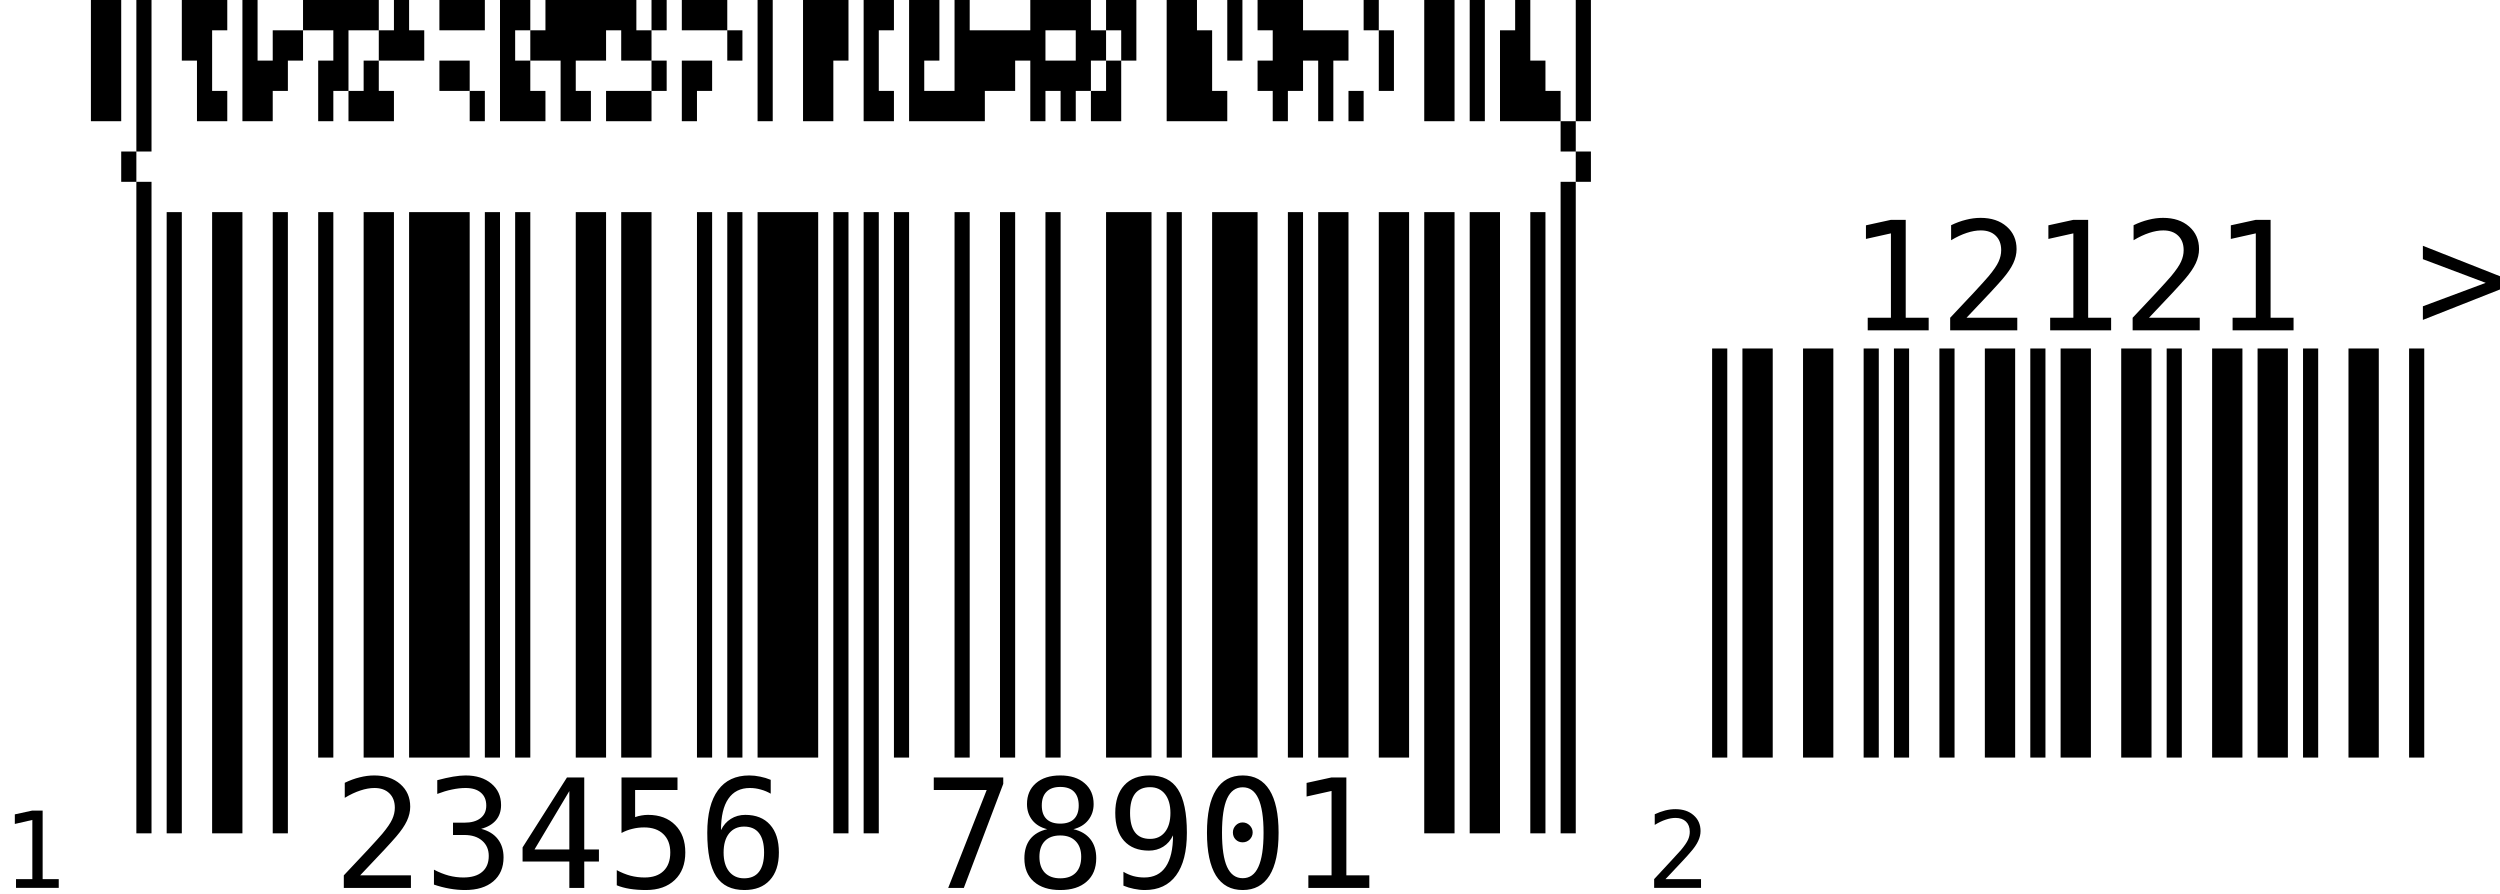
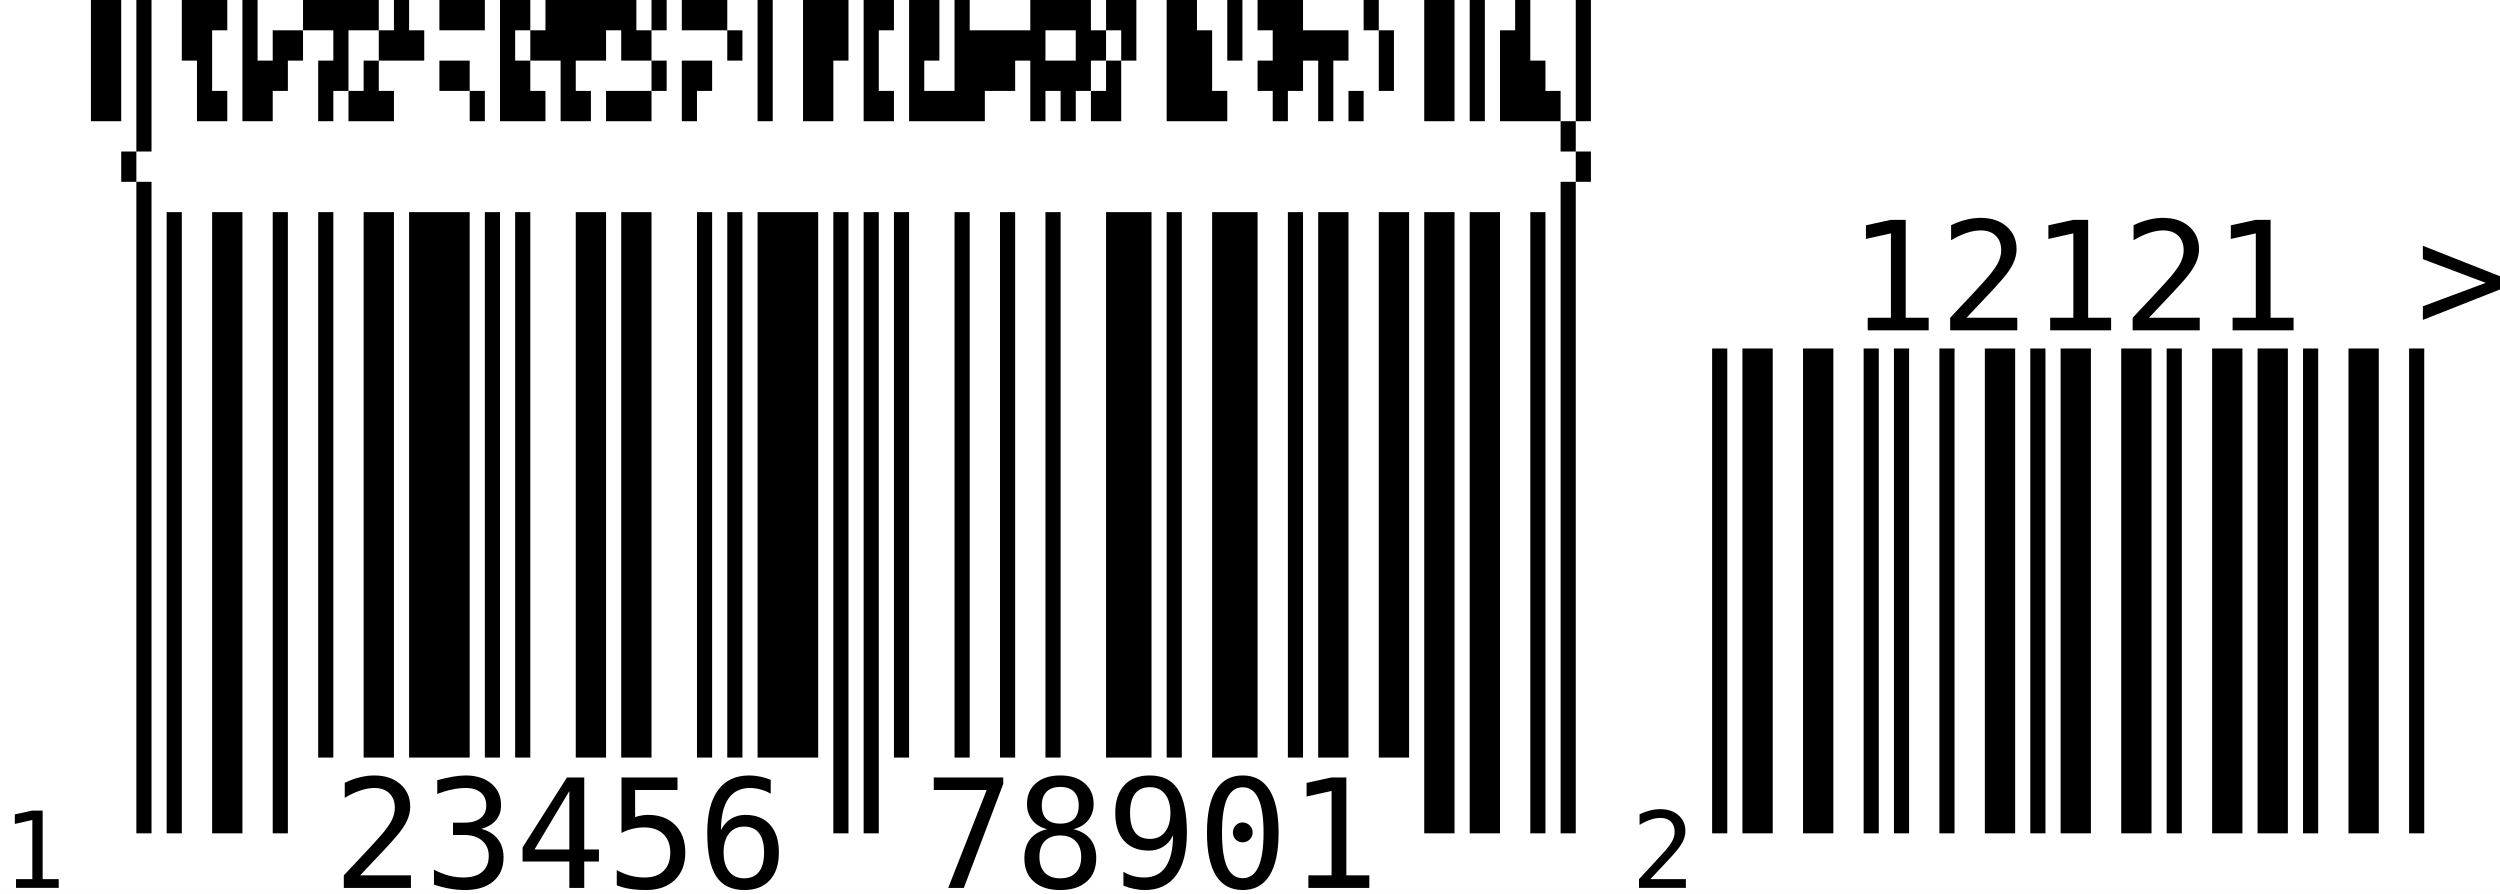
<svg xmlns="http://www.w3.org/2000/svg" width="330" height="118" version="1.1">
  <g id="barcode" fill="#000000">
    <rect x="0" y="0" width="330" height="118" fill="#FFFFFF" />
-     <path d="M12 0h4v16h-4ZM18 0h2v20h-2ZM24 0h6v4h-6ZM32 0h2v8h-2ZM40 0h10v4h-10ZM52 0h2v4h-2ZM58 0h6v4h-6ZM66 0h4v4h-4ZM72 0h12v4h-12ZM86 0h2v4h-2ZM90 0h6v4h-6ZM100 0h2v16h-2ZM106 0h6v8h-6ZM114 0h4v4h-4ZM120 0h4v8h-4ZM126 0h2v4h-2ZM136 0h8v4h-8ZM146 0h4v4h-4ZM154 0h4v4h-4ZM162 0h2v8h-2ZM166 0h6v4h-6ZM180 0h2v4h-2ZM188 0h4v16h-4ZM194 0h2v16h-2ZM200 0h2v4h-2ZM208 0h2v16h-2ZM24 4h4v4h-4ZM36 4h4v4h-4ZM44 4h2v4h-2ZM50 4h6v4h-6ZM66 4h2v4h-2ZM70 4h10v4h-10ZM82 4h4v4h-4ZM96 4h2v4h-2ZM114 4h2v8h-2ZM126 4h12v4h-12ZM142 4h4v4h-4ZM148 4h2v4h-2ZM154 4h6v8h-6ZM168 4h10v4h-10ZM182 4h2v8h-2ZM198 4h4v4h-4ZM26 8h2v4h-2ZM32 8h6v4h-6ZM42 8h4v4h-4ZM48 8h2v4h-2ZM58 8h4v4h-4ZM66 8h4v4h-4ZM74 8h2v4h-2ZM86 8h2v4h-2ZM90 8h4v4h-4ZM106 8h4v8h-4ZM120 8h2v4h-2ZM126 8h8v4h-8ZM136 8h8v4h-8ZM146 8h2v4h-2ZM166 8h6v4h-6ZM174 8h2v8h-2ZM198 8h6v4h-6ZM26 12h4v4h-4ZM32 12h4v4h-4ZM42 12h2v4h-2ZM46 12h6v4h-6ZM62 12h2v4h-2ZM66 12h6v4h-6ZM74 12h4v4h-4ZM80 12h6v4h-6ZM90 12h2v4h-2ZM114 12h4v4h-4ZM120 12h10v4h-10ZM136 12h2v4h-2ZM140 12h2v4h-2ZM144 12h4v4h-4ZM154 12h8v4h-8ZM168 12h2v4h-2ZM178 12h2v4h-2ZM198 12h8v4h-8ZM206 16h2v4h-2ZM16 20h2v4h-2ZM208 20h2v4h-2ZM18 24h2v86h-2ZM206 24h2v86h-2ZM22 28h2v82h-2ZM28 28h4v82h-4ZM36 28h2v82h-2ZM42 28h2v72h-2ZM48 28h4v72h-4ZM54 28h8v72h-8ZM64 28h2v72h-2ZM68 28h2v72h-2ZM76 28h4v72h-4ZM82 28h4v72h-4ZM92 28h2v72h-2ZM96 28h2v72h-2ZM100 28h8v72h-8ZM110 28h2v82h-2ZM114 28h2v82h-2ZM118 28h2v72h-2ZM126 28h2v72h-2ZM132 28h2v72h-2ZM138 28h2v72h-2ZM146 28h6v72h-6ZM154 28h2v72h-2ZM160 28h6v72h-6ZM170 28h2v72h-2ZM174 28h4v72h-4ZM182 28h4v72h-4ZM188 28h4v82h-4ZM194 28h4v82h-4ZM202 28h2v82h-2ZM226 46h2v54h-2ZM230 46h4v54h-4ZM238 46h4v54h-4ZM246 46h2v54h-2ZM250 46h2v54h-2ZM256 46h2v54h-2ZM262 46h4v54h-4ZM268 46h2v54h-2ZM272 46h4v54h-4ZM280 46h4v54h-4ZM286 46h2v54h-2ZM292 46h4v54h-4ZM298 46h4v54h-4ZM304 46h2v54h-2ZM310 46h4v54h-4ZM318 46h2v54h-2Z" />
+     <path d="M12 0h4v16h-4ZM18 0h2v20h-2ZM24 0h6v4h-6ZM32 0h2v8h-2ZM40 0h10v4h-10ZM52 0h2v4h-2ZM58 0h6v4h-6ZM66 0h4v4h-4ZM72 0h12v4h-12ZM86 0h2v4h-2ZM90 0h6v4h-6ZM100 0h2v16h-2ZM106 0h6v8h-6ZM114 0h4v4h-4ZM120 0h4v8h-4ZM126 0h2v4h-2ZM136 0h8v4h-8ZM146 0h4v4h-4ZM154 0h4v4h-4ZM162 0h2v8h-2ZM166 0h6v4h-6ZM180 0h2v4h-2ZM188 0h4v16h-4ZM194 0h2v16h-2ZM200 0h2v4h-2ZM208 0h2v16h-2ZM24 4h4v4h-4ZM36 4h4v4h-4ZM44 4h2v4h-2ZM50 4h6v4h-6ZM66 4h2v4h-2ZM70 4h10v4h-10ZM82 4h4v4h-4ZM96 4h2v4h-2ZM114 4h2v8h-2ZM126 4h12v4h-12ZM142 4h4v4h-4ZM148 4h2v4h-2ZM154 4h6v8h-6ZM168 4h10v4h-10ZM182 4h2v8h-2ZM198 4h4v4h-4ZM26 8h2v4h-2ZM32 8h6v4h-6ZM42 8h4v4h-4ZM48 8h2v4h-2ZM58 8h4v4h-4ZM66 8h4v4h-4ZM74 8h2v4h-2ZM86 8h2v4h-2ZM90 8h4v4h-4ZM106 8h4v8h-4ZM120 8h2v4h-2ZM126 8h8v4h-8ZM136 8h8v4h-8ZM146 8h2v4h-2ZM166 8h6v4h-6ZM174 8h2v8h-2ZM198 8h6v4h-6ZM26 12h4v4h-4ZM32 12h4v4h-4ZM42 12h2v4h-2ZM46 12h6v4h-6ZM62 12h2v4h-2ZM66 12h6v4h-6ZM74 12h4v4h-4ZM80 12h6v4h-6ZM90 12h2v4h-2ZM114 12h4v4h-4ZM120 12h10v4h-10ZM136 12h2v4h-2ZM140 12h2v4h-2ZM144 12h4v4h-4ZM154 12h8v4h-8ZM168 12h2v4h-2ZM178 12h2v4h-2ZM198 12h8v4h-8ZM206 16h2v4h-2ZM16 20h2v4h-2ZM208 20h2v4h-2ZM18 24h2v86h-2ZM206 24h2v86h-2ZM22 28h2v82h-2ZM28 28h4v82h-4ZM36 28h2v82h-2ZM42 28h2v72h-2ZM48 28h4v72h-4ZM54 28h8v72h-8ZM64 28h2v72h-2ZM68 28h2v72h-2ZM76 28h4v72h-4ZM82 28h4v72h-4ZM92 28h2v72h-2ZM96 28h2v72h-2ZM100 28h8v72h-8ZM110 28h2v82h-2ZM114 28h2v82h-2ZM118 28h2v72h-2ZM126 28h2v72h-2ZM132 28h2v72h-2ZM138 28h2v72h-2ZM146 28h6v72h-6ZM154 28h2v72h-2ZM160 28h6v72h-6ZM170 28h2v72h-2ZM174 28h4v72h-4ZM182 28h4v72h-4ZM188 28h4v82h-4ZM194 28h4v82h-4ZM202 28h2v82h-2ZM226 46h2v64h-2ZM230 46h4v64h-4ZM238 46h4v64h-4ZM246 46h2v64h-2ZM250 46h2v64h-2ZM256 46h2v64h-2ZM262 46h4v64h-4ZM268 46h2v64h-2ZM272 46h4v64h-4ZM280 46h4v64h-4ZM286 46h2v64h-2ZM292 46h4v64h-4ZM298 46h4v64h-4ZM304 46h2v64h-2ZM310 46h4v64h-4ZM318 46h2v64h-2Z" />
    <text x="8.7" y="117.2" text-anchor="end" font-family="OCRB, monospace" font-size="14">
   1
  </text>
    <text x="74" y="117.2" text-anchor="middle" font-family="OCRB, monospace" font-size="20">
   23456
  </text>
    <text x="152" y="117.2" text-anchor="middle" font-family="OCRB, monospace" font-size="20">
   78901
  </text>
-     <text x="217.3" y="117.2" text-anchor="start" font-family="OCRB, monospace" font-size="14">
+     <text x="215.3" y="117.2" text-anchor="start" font-family="OCRB, monospace" font-size="14">
   2
  </text>
    <text x="274" y="43.6" text-anchor="middle" font-family="OCRB, monospace" font-size="20">
   12121
  </text>
    <text x="331" y="43.6" text-anchor="end" font-family="OCRB, monospace" font-size="20">
   &gt;
  </text>
  </g>
</svg>
